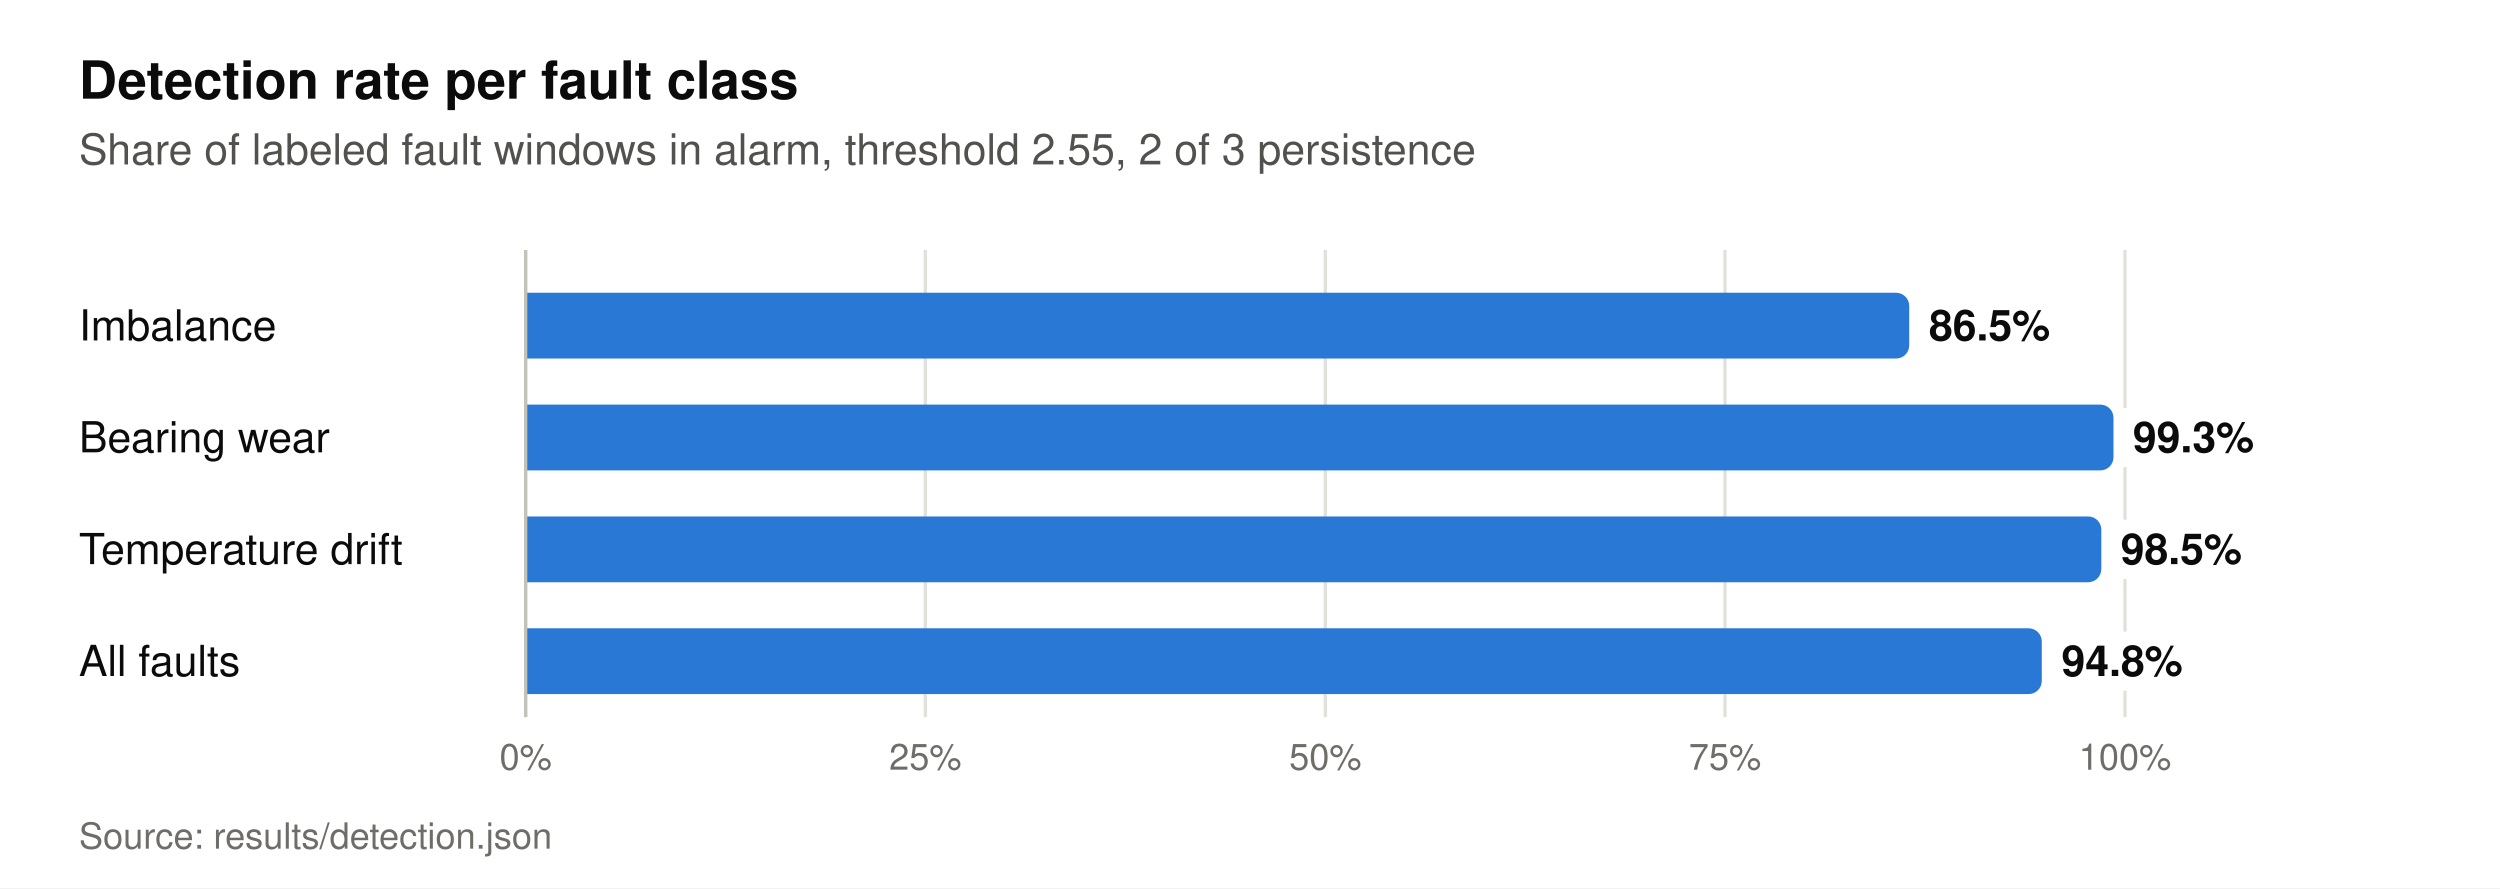
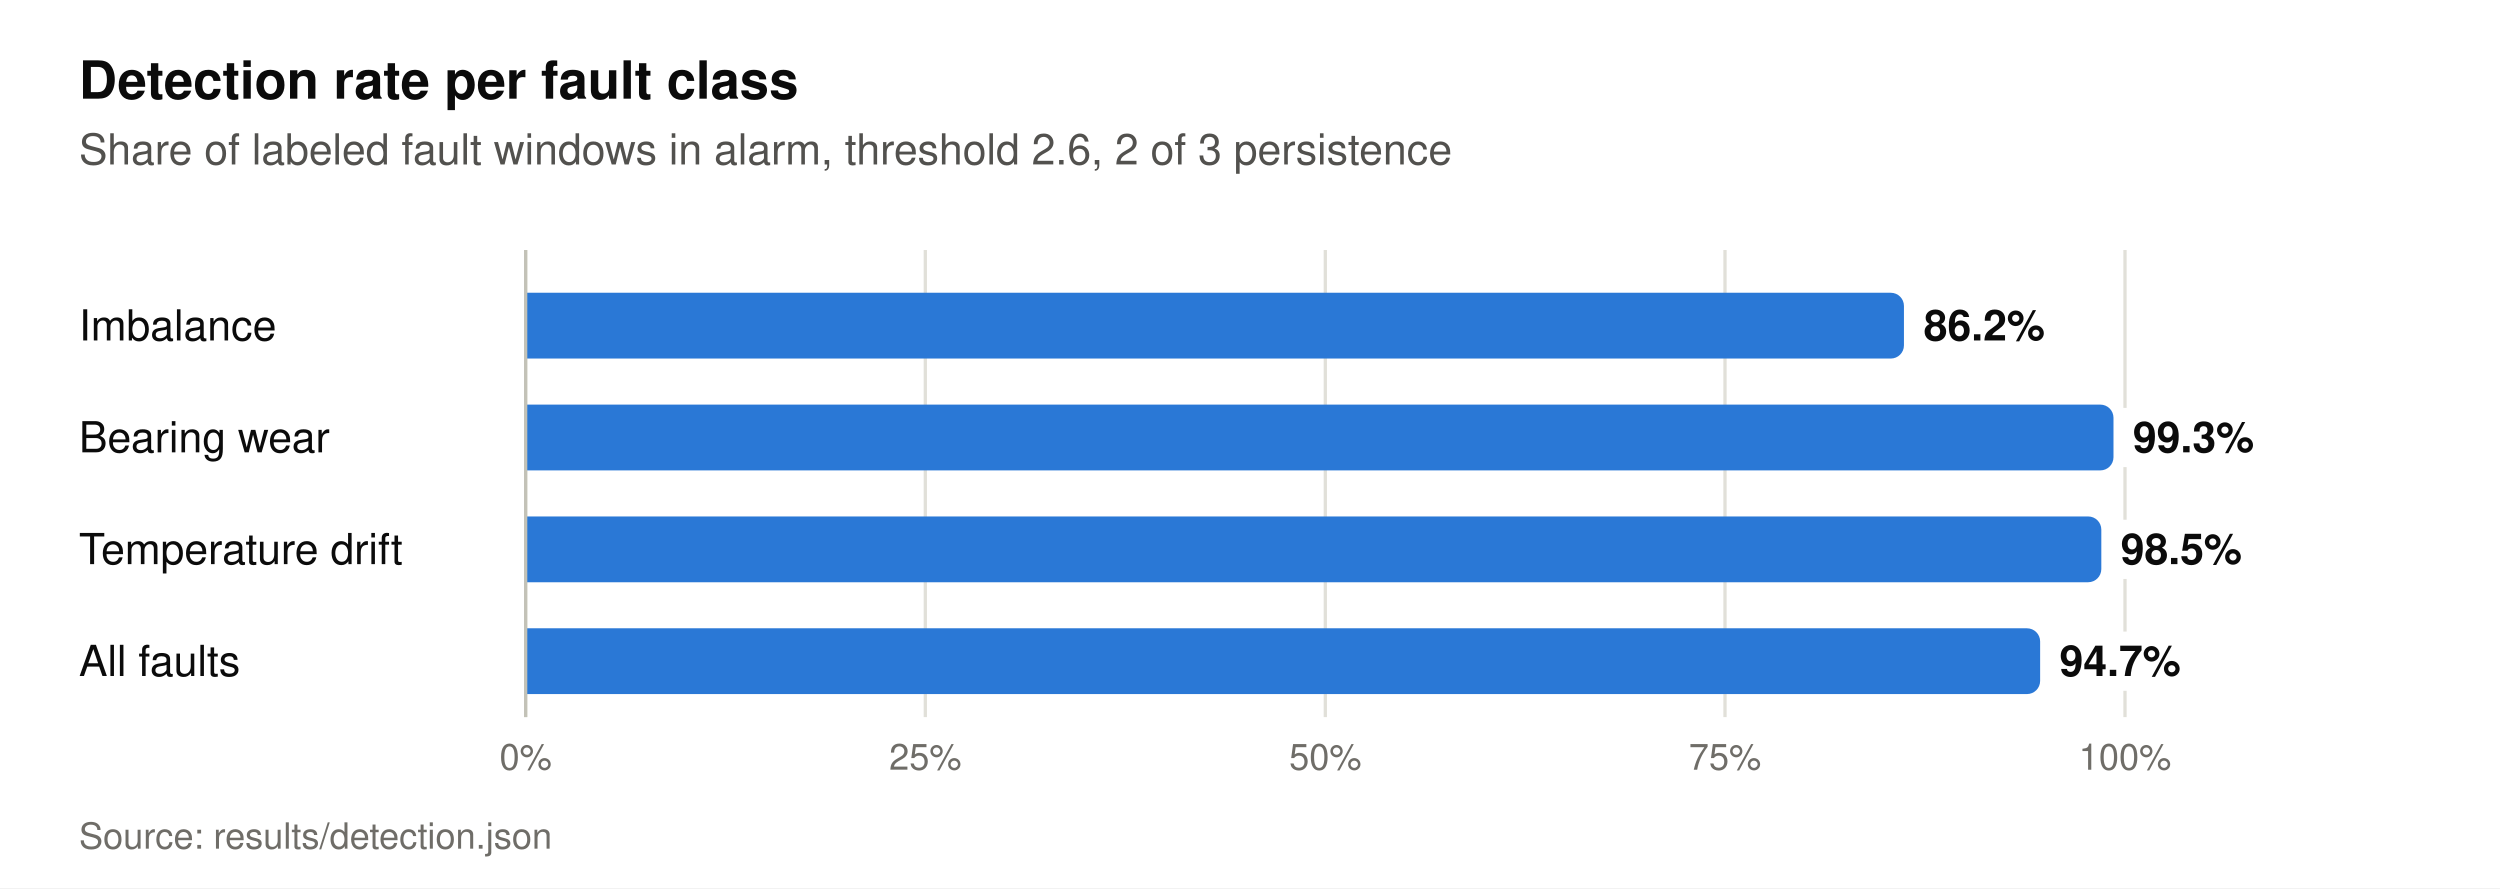
<svg xmlns="http://www.w3.org/2000/svg" viewBox="0 0 760 270" width="760" height="270" font-family="system-ui, -apple-system, 'Segoe UI', Helvetica, Arial, sans-serif" role="img">
  <rect width="100%" height="100%" fill="#ffffff" />
  <text x="24.0" y="30.0" font-size="16" font-weight="600" fill="#0b0b0b" text-anchor="start">Detection rate per fault class</text>
-   <text x="24.0" y="50.0" font-size="13" font-weight="400" fill="#52514e" text-anchor="start">Share of labeled fault windows in alarm, threshold 2.55, 2 of 3 persistence</text>
+   <text x="24.0" y="50.0" font-size="13" font-weight="400" fill="#52514e" text-anchor="start">Share of labeled fault windows in alarm, threshold 2.6, 2 of 3 persistence</text>
  <line x1="159.8" y1="76.0" x2="159.8" y2="218.0" stroke="#e1e0d9" stroke-width="1" />
  <text x="159.8" y="234.0" font-size="11" font-weight="400" fill="#6f6d68" text-anchor="middle">0%</text>
  <line x1="281.3" y1="76.0" x2="281.3" y2="218.0" stroke="#e1e0d9" stroke-width="1" />
  <text x="281.3" y="234.0" font-size="11" font-weight="400" fill="#6f6d68" text-anchor="middle">25%</text>
  <line x1="402.9" y1="76.0" x2="402.9" y2="218.0" stroke="#e1e0d9" stroke-width="1" />
  <text x="402.9" y="234.0" font-size="11" font-weight="400" fill="#6f6d68" text-anchor="middle">50%</text>
  <line x1="524.4" y1="76.0" x2="524.4" y2="218.0" stroke="#e1e0d9" stroke-width="1" />
  <text x="524.4" y="234.0" font-size="11" font-weight="400" fill="#6f6d68" text-anchor="middle">75%</text>
  <line x1="646.0" y1="76.0" x2="646.0" y2="218.0" stroke="#e1e0d9" stroke-width="1" />
  <text x="646.0" y="234.0" font-size="11" font-weight="400" fill="#6f6d68" text-anchor="middle">100%</text>
  <text x="24.0" y="103.5" font-size="13" font-weight="400" fill="#0b0b0b" text-anchor="start">Imbalance</text>
-   <path d="M159.8,89.0h416.6a4,4 0 0 1 4,4v12.0a4,4 0 0 1 -4,4h-416.6z" fill="#2a78d6" />
-   <rect x="583.4" y="90.0" width="44.4" height="18" fill="#ffffff" />
-   <text x="586.4" y="103.5" font-size="13" font-weight="600" fill="#0b0b0b" text-anchor="start">86.5%</text>
+   <path d="M159.8,89.0h415.0a4,4 0 0 1 4,4v12.0a4,4 0 0 1 -4,4h-415.0z" fill="#2a78d6" />
+   <rect x="581.8" y="90.0" width="44.4" height="18" fill="#ffffff" />
+   <text x="584.8" y="103.5" font-size="13" font-weight="600" fill="#0b0b0b" text-anchor="start">86.2%</text>
  <text x="24.0" y="137.5" font-size="13" font-weight="400" fill="#0b0b0b" text-anchor="start">Bearing wear</text>
  <path d="M159.8,123.0h478.7a4,4 0 0 1 4,4v12.0a4,4 0 0 1 -4,4h-478.7z" fill="#2a78d6" />
  <rect x="645.4" y="124.0" width="44.4" height="18" fill="#ffffff" />
  <text x="648.4" y="137.5" font-size="13" font-weight="600" fill="#0b0b0b" text-anchor="start">99.3%</text>
  <text x="24.0" y="171.5" font-size="13" font-weight="400" fill="#0b0b0b" text-anchor="start">Temperature drift</text>
  <path d="M159.8,157.0h475.0a4,4 0 0 1 4,4v12.0a4,4 0 0 1 -4,4h-475.0z" fill="#2a78d6" />
  <rect x="641.7" y="158.0" width="44.4" height="18" fill="#ffffff" />
  <text x="644.7" y="171.5" font-size="13" font-weight="600" fill="#0b0b0b" text-anchor="start">98.5%</text>
  <text x="24.0" y="205.5" font-size="13" font-weight="400" fill="#0b0b0b" text-anchor="start">All faults</text>
-   <path d="M159.8,191.0h456.9a4,4 0 0 1 4,4v12.0a4,4 0 0 1 -4,4h-456.9z" fill="#2a78d6" />
-   <rect x="623.7" y="192.0" width="44.4" height="18" fill="#ffffff" />
-   <text x="626.7" y="205.5" font-size="13" font-weight="600" fill="#0b0b0b" text-anchor="start">94.8%</text>
+   <path d="M159.8,191.0h456.4a4,4 0 0 1 4,4v12.0a4,4 0 0 1 -4,4h-456.4z" fill="#2a78d6" />
+   <rect x="623.1" y="192.0" width="44.4" height="18" fill="#ffffff" />
+   <text x="626.1" y="205.5" font-size="13" font-weight="600" fill="#0b0b0b" text-anchor="start">94.7%</text>
  <line x1="159.8" y1="76.0" x2="159.8" y2="218.0" stroke="#c3c2b7" stroke-width="1" />
  <text x="24.0" y="258.0" font-size="11" font-weight="400" fill="#6f6d68" text-anchor="start">Source: results/detection.json</text>
</svg>
